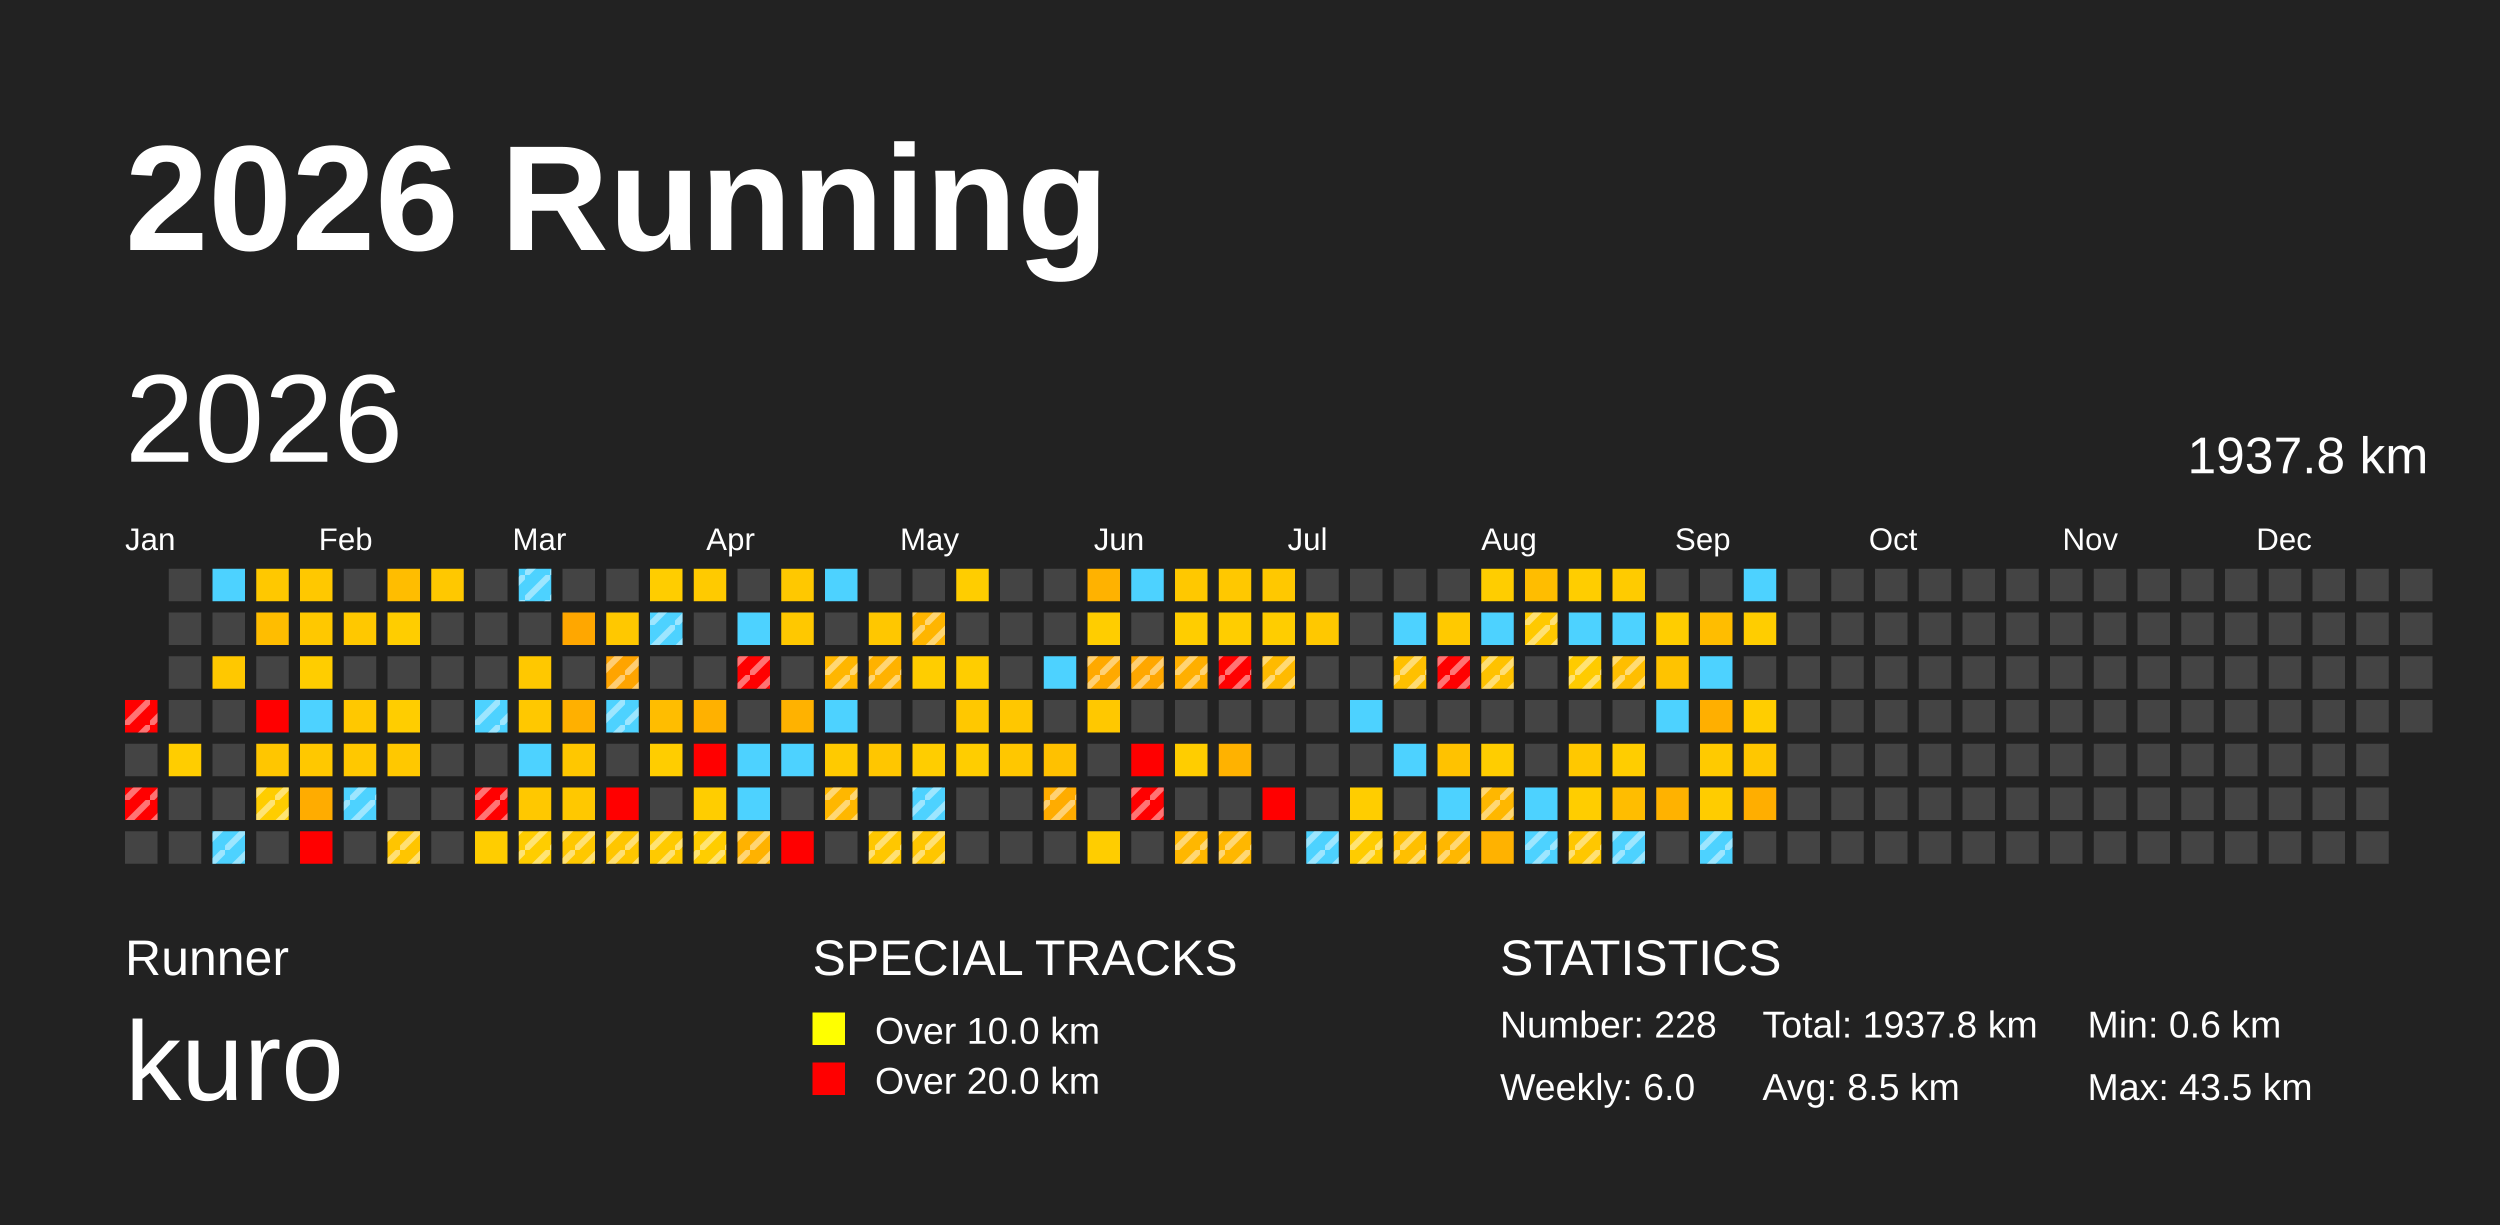
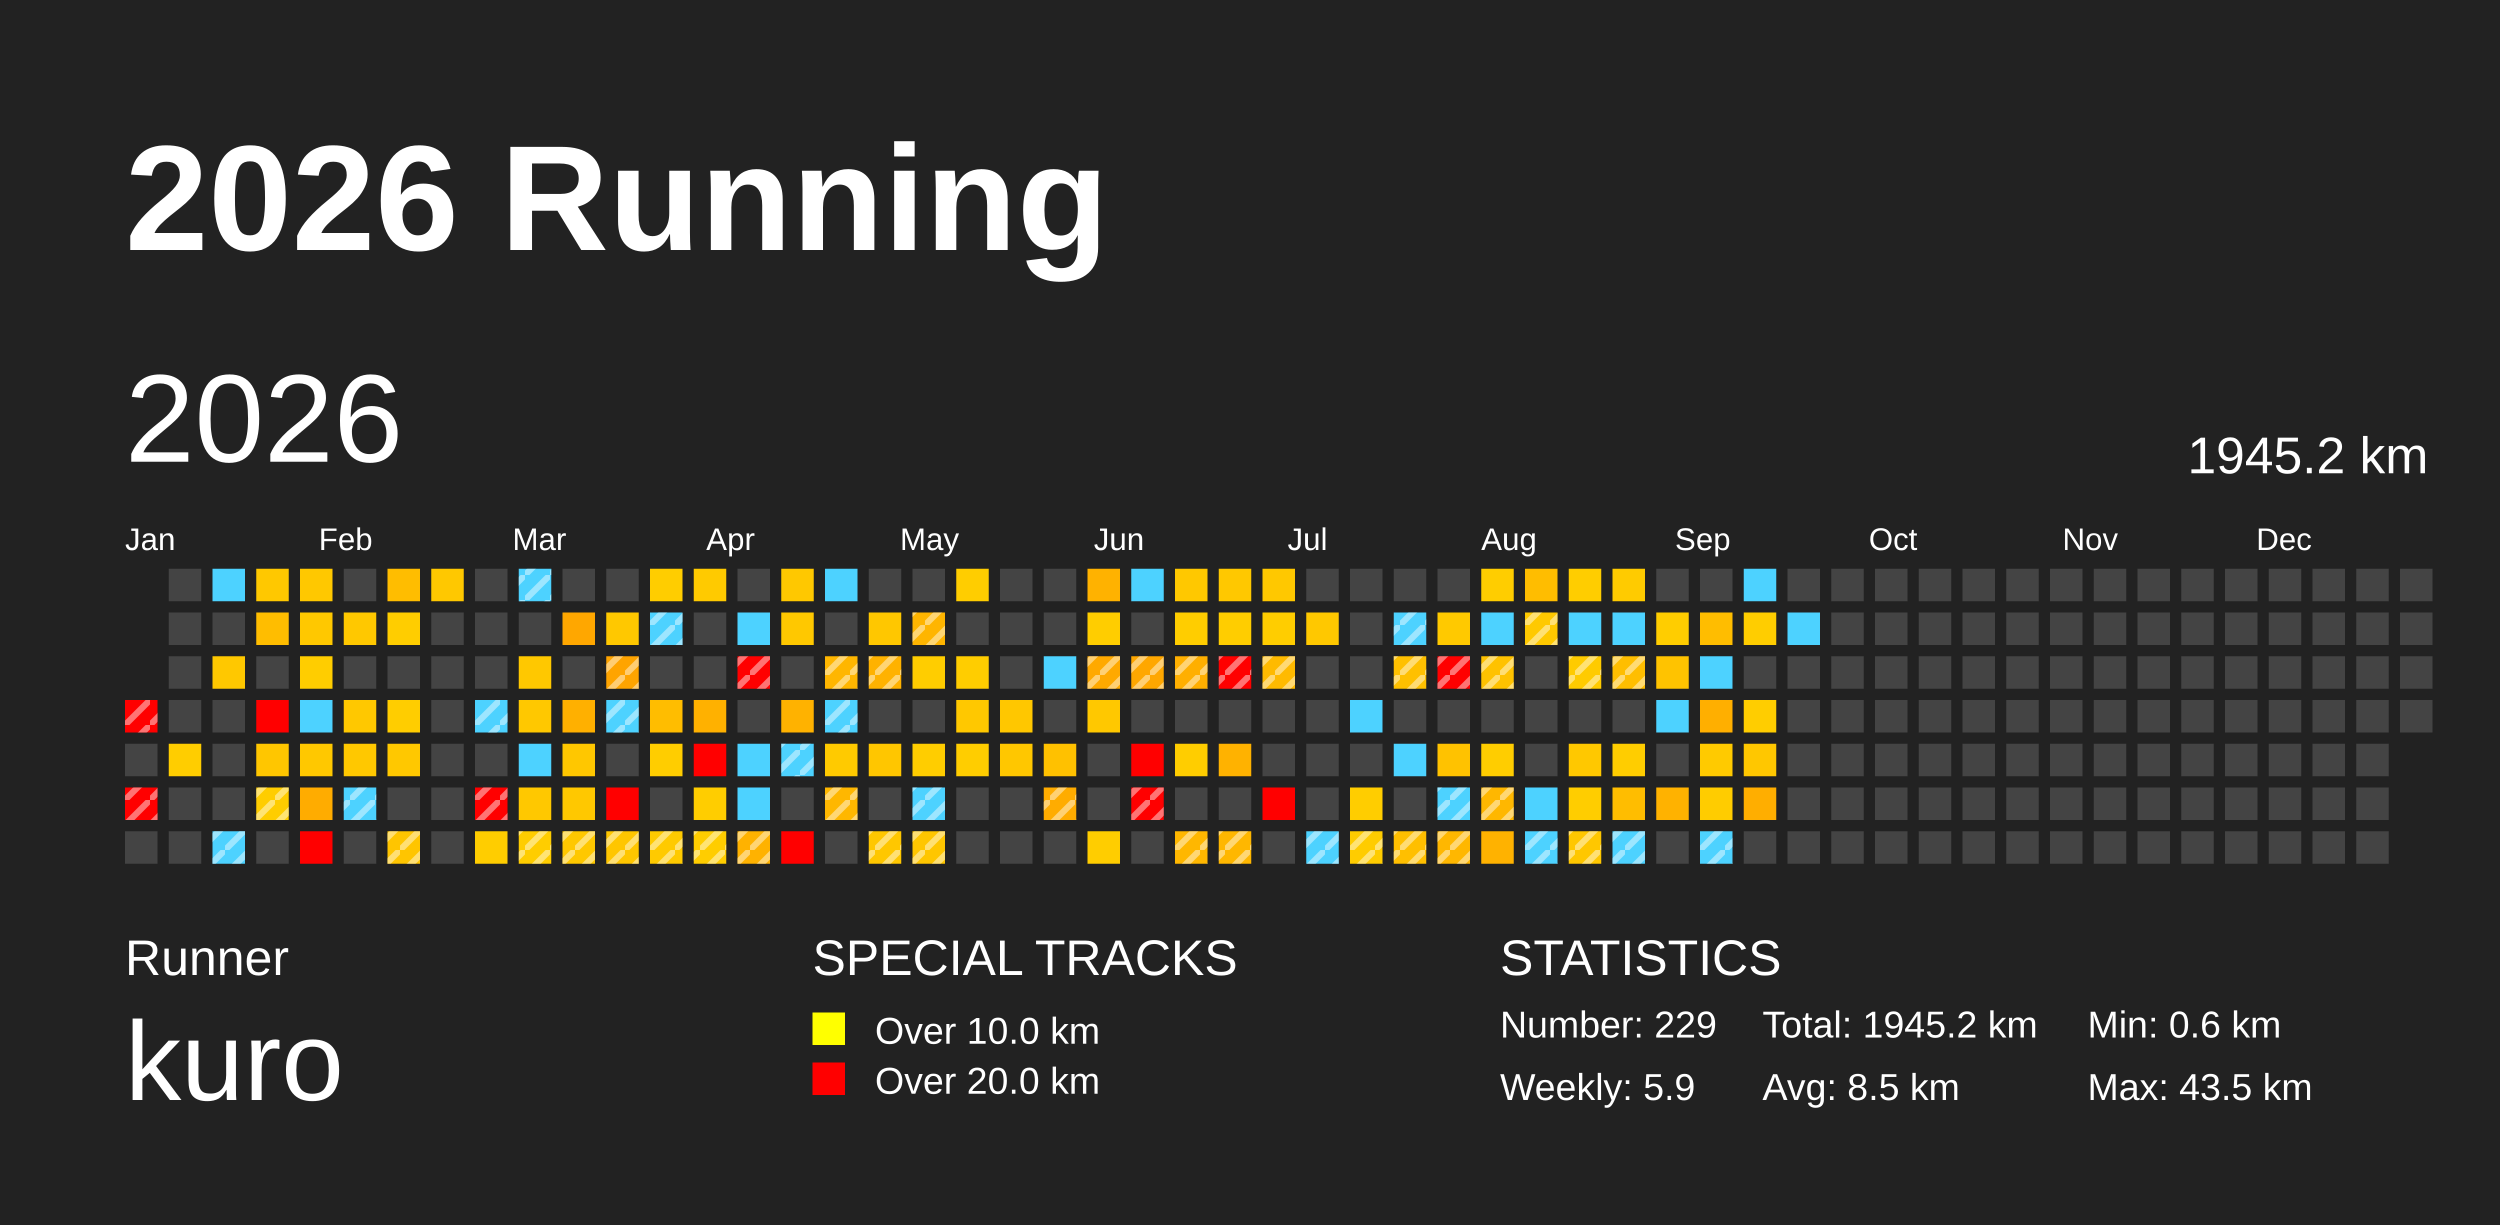
<svg xmlns="http://www.w3.org/2000/svg" baseProfile="full" height="98mm" version="1.1" viewBox="0,0,200,98" width="200mm">
  <defs>
    <pattern height="2" id="indoor-stripe" patternUnits="userSpaceOnUse" width="2">
      <line stroke="white" stroke-opacity="0.45" stroke-width="0.5" x1="0" x2="2" y1="2" y2="0" />
    </pattern>
  </defs>
  <rect fill="#222222" height="98" width="200" x="0" y="0" />
  <text fill="#FFFFFF" style="font-size:12px; font-family:Arial; font-weight:bold;" x="10" y="20">2026 Running</text>
  <text fill="#FFFFFF" style="font-size:4px; font-family:Arial" x="10" y="78">Runner</text>
  <text fill="#FFFFFF" style="font-size:9px; font-family:Arial" x="10" y="88">kuro</text>
  <text fill="#FFFFFF" style="font-size:4px; font-family:Arial" x="65" y="78">SPECIAL TRACKS</text>
  <rect fill="yellow" height="2.6" width="2.6" x="65" y="81" />
  <text fill="#FFFFFF" style="font-size:3px; font-family:Arial" x="70" y="83.5">Over 10.0 km</text>
  <rect fill="red" height="2.6" width="2.6" x="65" y="85" />
  <text fill="#FFFFFF" style="font-size:3px; font-family:Arial" x="70" y="87.5">Over 20.0 km</text>
  <text fill="#FFFFFF" style="font-size:4px; font-family:Arial" x="120" y="78">STATISTICS</text>
-   <text fill="#FFFFFF" style="font-size:3px; font-family:Arial" x="120" y="83">Number: 228</text>
-   <text fill="#FFFFFF" style="font-size:3px; font-family:Arial" x="120" y="88">Weekly: 6.0</text>
-   <text fill="#FFFFFF" style="font-size:3px; font-family:Arial" x="141" y="83">Total: 1937.8 km</text>
+   <text fill="#FFFFFF" style="font-size:3px; font-family:Arial" x="120" y="83">Number: 229</text>
+   <text fill="#FFFFFF" style="font-size:3px; font-family:Arial" x="120" y="88">Weekly: 5.9</text>
+   <text fill="#FFFFFF" style="font-size:3px; font-family:Arial" x="141" y="83">Total: 1945.2 km</text>
  <text fill="#FFFFFF" style="font-size:3px; font-family:Arial" x="141" y="88">Avg: 8.5 km</text>
  <text fill="#FFFFFF" style="font-size:3px; font-family:Arial" x="167" y="83">Min: 0.6 km</text>
  <text fill="#FFFFFF" style="font-size:3px; font-family:Arial" x="167" y="88">Max: 43.5 km</text>
  <text dominant-baseline="hanging" fill="#FFFFFF" style="font-size:10.0px; font-family:Arial;" x="10" y="30">2026</text>
-   <text dominant-baseline="hanging" fill="#FFFFFF" style="font-size:4.125px; font-family:Arial;" x="175" y="35">1937.8 km</text>
+   <text dominant-baseline="hanging" fill="#FFFFFF" style="font-size:4.125px; font-family:Arial;" x="175" y="35">1945.2 km</text>
  <text fill="#FFFFFF" style="font-size:2.5px; font-family:Arial" x="10.0" y="44">Jan</text>
  <text fill="#FFFFFF" style="font-size:2.5px; font-family:Arial" x="25.5" y="44">Feb</text>
  <text fill="#FFFFFF" style="font-size:2.5px; font-family:Arial" x="41.0" y="44">Mar</text>
  <text fill="#FFFFFF" style="font-size:2.5px; font-family:Arial" x="56.5" y="44">Apr</text>
  <text fill="#FFFFFF" style="font-size:2.5px; font-family:Arial" x="72.0" y="44">May</text>
  <text fill="#FFFFFF" style="font-size:2.5px; font-family:Arial" x="87.5" y="44">Jun</text>
  <text fill="#FFFFFF" style="font-size:2.5px; font-family:Arial" x="103.0" y="44">Jul</text>
  <text fill="#FFFFFF" style="font-size:2.5px; font-family:Arial" x="118.5" y="44">Aug</text>
  <text fill="#FFFFFF" style="font-size:2.5px; font-family:Arial" x="134.0" y="44">Sep</text>
  <text fill="#FFFFFF" style="font-size:2.5px; font-family:Arial" x="149.5" y="44">Oct</text>
  <text fill="#FFFFFF" style="font-size:2.5px; font-family:Arial" x="165.0" y="44">Nov</text>
  <text fill="#FFFFFF" style="font-size:2.5px; font-family:Arial" x="180.5" y="44">Dec</text>
  <rect fill="red" height="2.6" width="2.6" x="10.0" y="56.0" />
  <rect fill="url(#indoor-stripe)" height="2.6" style="pointer-events: none;" width="2.6" x="10.0" y="56.0" />
  <rect fill="#444444" height="2.6" width="2.6" x="10.0" y="59.5" />
  <rect fill="red" height="2.6" width="2.6" x="10.0" y="63.0" />
  <rect fill="url(#indoor-stripe)" height="2.6" style="pointer-events: none;" width="2.6" x="10.0" y="63.0" />
  <rect fill="#444444" height="2.6" width="2.6" x="10.0" y="66.5" />
  <rect fill="#444444" height="2.6" width="2.6" x="13.5" y="45.5" />
  <rect fill="#444444" height="2.6" width="2.6" x="13.5" y="49.0" />
  <rect fill="#444444" height="2.6" width="2.6" x="13.5" y="52.5" />
  <rect fill="#444444" height="2.6" width="2.6" x="13.5" y="56.0" />
  <rect fill="#ffcd00" height="2.6" width="2.6" x="13.5" y="59.5" />
  <rect fill="#444444" height="2.6" width="2.6" x="13.5" y="63.0" />
  <rect fill="#444444" height="2.6" width="2.6" x="13.5" y="66.5" />
  <rect fill="#4dd2ff" height="2.6" width="2.6" x="17.0" y="45.5" />
  <rect fill="#444444" height="2.6" width="2.6" x="17.0" y="49.0" />
  <rect fill="#ffc800" height="2.6" width="2.6" x="17.0" y="52.5" />
  <rect fill="#444444" height="2.6" width="2.6" x="17.0" y="56.0" />
  <rect fill="#444444" height="2.6" width="2.6" x="17.0" y="59.5" />
  <rect fill="#444444" height="2.6" width="2.6" x="17.0" y="63.0" />
  <rect fill="#4dd2ff" height="2.6" width="2.6" x="17.0" y="66.5" />
  <rect fill="url(#indoor-stripe)" height="2.6" style="pointer-events: none;" width="2.6" x="17.0" y="66.5" />
  <rect fill="#ffc800" height="2.6" width="2.6" x="20.5" y="45.5" />
  <rect fill="#ffbd00" height="2.6" width="2.6" x="20.5" y="49.0" />
  <rect fill="#444444" height="2.6" width="2.6" x="20.5" y="52.5" />
  <rect fill="red" height="2.6" width="2.6" x="20.5" y="56.0" />
  <rect fill="#ffc600" height="2.6" width="2.6" x="20.5" y="59.5" />
  <rect fill="#ffcd00" height="2.6" width="2.6" x="20.5" y="63.0" />
  <rect fill="url(#indoor-stripe)" height="2.6" style="pointer-events: none;" width="2.6" x="20.5" y="63.0" />
  <rect fill="#444444" height="2.6" width="2.6" x="20.5" y="66.5" />
  <rect fill="#ffc800" height="2.6" width="2.6" x="24.0" y="45.5" />
  <rect fill="#ffc800" height="2.6" width="2.6" x="24.0" y="49.0" />
  <rect fill="#ffcd00" height="2.6" width="2.6" x="24.0" y="52.5" />
  <rect fill="#4dd2ff" height="2.6" width="2.6" x="24.0" y="56.0" />
  <rect fill="#ffc800" height="2.6" width="2.6" x="24.0" y="59.5" />
  <rect fill="#ffac00" height="2.6" width="2.6" x="24.0" y="63.0" />
  <rect fill="red" height="2.6" width="2.6" x="24.0" y="66.5" />
  <rect fill="#444444" height="2.6" width="2.6" x="27.5" y="45.5" />
  <rect fill="#ffc800" height="2.6" width="2.6" x="27.5" y="49.0" />
  <rect fill="#444444" height="2.6" width="2.6" x="27.5" y="52.5" />
  <rect fill="#ffc800" height="2.6" width="2.6" x="27.5" y="56.0" />
  <rect fill="#ffc800" height="2.6" width="2.6" x="27.5" y="59.5" />
  <rect fill="#4dd2ff" height="2.6" width="2.6" x="27.5" y="63.0" />
  <rect fill="url(#indoor-stripe)" height="2.6" style="pointer-events: none;" width="2.6" x="27.5" y="63.0" />
  <rect fill="#444444" height="2.6" width="2.6" x="27.5" y="66.5" />
  <rect fill="#ffbd00" height="2.6" width="2.6" x="31.0" y="45.5" />
  <rect fill="#ffcd00" height="2.6" width="2.6" x="31.0" y="49.0" />
  <rect fill="#444444" height="2.6" width="2.6" x="31.0" y="52.5" />
  <rect fill="#ffcd00" height="2.6" width="2.6" x="31.0" y="56.0" />
  <rect fill="#ffc800" height="2.6" width="2.6" x="31.0" y="59.5" />
  <rect fill="#444444" height="2.6" width="2.6" x="31.0" y="63.0" />
  <rect fill="#ffc500" height="2.6" width="2.6" x="31.0" y="66.5" />
  <rect fill="url(#indoor-stripe)" height="2.6" style="pointer-events: none;" width="2.6" x="31.0" y="66.5" />
  <rect fill="#ffc800" height="2.6" width="2.6" x="34.5" y="45.5" />
  <rect fill="#444444" height="2.6" width="2.6" x="34.5" y="49.0" />
  <rect fill="#444444" height="2.6" width="2.6" x="34.5" y="52.5" />
  <rect fill="#444444" height="2.6" width="2.6" x="34.5" y="56.0" />
  <rect fill="#444444" height="2.6" width="2.6" x="34.5" y="59.5" />
  <rect fill="#444444" height="2.6" width="2.6" x="34.5" y="63.0" />
  <rect fill="#444444" height="2.6" width="2.6" x="34.5" y="66.5" />
  <rect fill="#444444" height="2.6" width="2.6" x="38.0" y="45.5" />
  <rect fill="#444444" height="2.6" width="2.6" x="38.0" y="49.0" />
  <rect fill="#444444" height="2.6" width="2.6" x="38.0" y="52.5" />
  <rect fill="#4dd2ff" height="2.6" width="2.6" x="38.0" y="56.0" />
  <rect fill="url(#indoor-stripe)" height="2.6" style="pointer-events: none;" width="2.6" x="38.0" y="56.0" />
  <rect fill="#444444" height="2.6" width="2.6" x="38.0" y="59.5" />
  <rect fill="red" height="2.6" width="2.6" x="38.0" y="63.0" />
  <rect fill="url(#indoor-stripe)" height="2.6" style="pointer-events: none;" width="2.6" x="38.0" y="63.0" />
  <rect fill="#ffcd00" height="2.6" width="2.6" x="38.0" y="66.5" />
  <rect fill="#4dd2ff" height="2.6" width="2.6" x="41.5" y="45.5" />
  <rect fill="url(#indoor-stripe)" height="2.6" style="pointer-events: none;" width="2.6" x="41.5" y="45.5" />
  <rect fill="#444444" height="2.6" width="2.6" x="41.5" y="49.0" />
  <rect fill="#ffc800" height="2.6" width="2.6" x="41.5" y="52.5" />
  <rect fill="#ffc800" height="2.6" width="2.6" x="41.5" y="56.0" />
  <rect fill="#4dd2ff" height="2.6" width="2.6" x="41.5" y="59.5" />
  <rect fill="#ffc800" height="2.6" width="2.6" x="41.5" y="63.0" />
  <rect fill="#ffcd00" height="2.6" width="2.6" x="41.5" y="66.5" />
  <rect fill="url(#indoor-stripe)" height="2.6" style="pointer-events: none;" width="2.6" x="41.5" y="66.5" />
  <rect fill="#444444" height="2.6" width="2.6" x="45.0" y="45.5" />
  <rect fill="#ffa700" height="2.6" width="2.6" x="45.0" y="49.0" />
  <rect fill="#444444" height="2.6" width="2.6" x="45.0" y="52.5" />
  <rect fill="#ffb000" height="2.6" width="2.6" x="45.0" y="56.0" />
  <rect fill="#ffc700" height="2.6" width="2.6" x="45.0" y="59.5" />
  <rect fill="#ffc800" height="2.6" width="2.6" x="45.0" y="63.0" />
  <rect fill="#ffc800" height="2.6" width="2.6" x="45.0" y="66.5" />
  <rect fill="url(#indoor-stripe)" height="2.6" style="pointer-events: none;" width="2.6" x="45.0" y="66.5" />
  <rect fill="#444444" height="2.6" width="2.6" x="48.5" y="45.5" />
  <rect fill="#ffc800" height="2.6" width="2.6" x="48.5" y="49.0" />
  <rect fill="#ffa400" height="2.6" width="2.6" x="48.5" y="52.5" />
  <rect fill="url(#indoor-stripe)" height="2.6" style="pointer-events: none;" width="2.6" x="48.5" y="52.5" />
  <rect fill="#4dd2ff" height="2.6" width="2.6" x="48.5" y="56.0" />
  <rect fill="url(#indoor-stripe)" height="2.6" style="pointer-events: none;" width="2.6" x="48.5" y="56.0" />
  <rect fill="#444444" height="2.6" width="2.6" x="48.5" y="59.5" />
  <rect fill="red" height="2.6" width="2.6" x="48.5" y="63.0" />
  <rect fill="#ffc600" height="2.6" width="2.6" x="48.5" y="66.5" />
  <rect fill="url(#indoor-stripe)" height="2.6" style="pointer-events: none;" width="2.6" x="48.5" y="66.5" />
  <rect fill="#ffcd00" height="2.6" width="2.6" x="52.0" y="45.5" />
  <rect fill="#4dd2ff" height="2.6" width="2.6" x="52.0" y="49.0" />
  <rect fill="url(#indoor-stripe)" height="2.6" style="pointer-events: none;" width="2.6" x="52.0" y="49.0" />
  <rect fill="#444444" height="2.6" width="2.6" x="52.0" y="52.5" />
  <rect fill="#ffbd00" height="2.6" width="2.6" x="52.0" y="56.0" />
  <rect fill="#ffcd00" height="2.6" width="2.6" x="52.0" y="59.5" />
  <rect fill="#444444" height="2.6" width="2.6" x="52.0" y="63.0" />
  <rect fill="#ffca00" height="2.6" width="2.6" x="52.0" y="66.5" />
  <rect fill="url(#indoor-stripe)" height="2.6" style="pointer-events: none;" width="2.6" x="52.0" y="66.5" />
  <rect fill="#ffca00" height="2.6" width="2.6" x="55.5" y="45.5" />
  <rect fill="#444444" height="2.6" width="2.6" x="55.5" y="49.0" />
  <rect fill="#444444" height="2.6" width="2.6" x="55.5" y="52.5" />
  <rect fill="#ffb100" height="2.6" width="2.6" x="55.5" y="56.0" />
  <rect fill="red" height="2.6" width="2.6" x="55.5" y="59.5" />
  <rect fill="#ffcd00" height="2.6" width="2.6" x="55.5" y="63.0" />
  <rect fill="#ffcd00" height="2.6" width="2.6" x="55.5" y="66.5" />
  <rect fill="url(#indoor-stripe)" height="2.6" style="pointer-events: none;" width="2.6" x="55.5" y="66.5" />
  <rect fill="#444444" height="2.6" width="2.6" x="59.0" y="45.5" />
  <rect fill="#4dd2ff" height="2.6" width="2.6" x="59.0" y="49.0" />
  <rect fill="red" height="2.6" width="2.6" x="59.0" y="52.5" />
  <rect fill="url(#indoor-stripe)" height="2.6" style="pointer-events: none;" width="2.6" x="59.0" y="52.5" />
  <rect fill="#444444" height="2.6" width="2.6" x="59.0" y="56.0" />
  <rect fill="#4dd2ff" height="2.6" width="2.6" x="59.0" y="59.5" />
  <rect fill="#4dd2ff" height="2.6" width="2.6" x="59.0" y="63.0" />
  <rect fill="#ffb200" height="2.6" width="2.6" x="59.0" y="66.5" />
  <rect fill="url(#indoor-stripe)" height="2.6" style="pointer-events: none;" width="2.6" x="59.0" y="66.5" />
  <rect fill="#ffc800" height="2.6" width="2.6" x="62.5" y="45.5" />
  <rect fill="#ffc800" height="2.6" width="2.6" x="62.5" y="49.0" />
  <rect fill="#444444" height="2.6" width="2.6" x="62.5" y="52.5" />
  <rect fill="#ffb200" height="2.6" width="2.6" x="62.5" y="56.0" />
  <rect fill="#4dd2ff" height="2.6" width="2.6" x="62.5" y="59.5" />
+   <rect fill="url(#indoor-stripe)" height="2.6" style="pointer-events: none;" width="2.6" x="62.5" y="59.5" />
  <rect fill="#444444" height="2.6" width="2.6" x="62.5" y="63.0" />
  <rect fill="red" height="2.6" width="2.6" x="62.5" y="66.5" />
  <rect fill="#4dd2ff" height="2.6" width="2.6" x="66.0" y="45.5" />
  <rect fill="#444444" height="2.6" width="2.6" x="66.0" y="49.0" />
  <rect fill="#ffb600" height="2.6" width="2.6" x="66.0" y="52.5" />
  <rect fill="url(#indoor-stripe)" height="2.6" style="pointer-events: none;" width="2.6" x="66.0" y="52.5" />
  <rect fill="#4dd2ff" height="2.6" width="2.6" x="66.0" y="56.0" />
+   <rect fill="url(#indoor-stripe)" height="2.6" style="pointer-events: none;" width="2.6" x="66.0" y="56.0" />
  <rect fill="#ffca00" height="2.6" width="2.6" x="66.0" y="59.5" />
  <rect fill="#ffb700" height="2.6" width="2.6" x="66.0" y="63.0" />
  <rect fill="url(#indoor-stripe)" height="2.6" style="pointer-events: none;" width="2.6" x="66.0" y="63.0" />
  <rect fill="#444444" height="2.6" width="2.6" x="66.0" y="66.5" />
  <rect fill="#444444" height="2.6" width="2.6" x="69.5" y="45.5" />
  <rect fill="#ffc700" height="2.6" width="2.6" x="69.5" y="49.0" />
  <rect fill="#ffb200" height="2.6" width="2.6" x="69.5" y="52.5" />
  <rect fill="url(#indoor-stripe)" height="2.6" style="pointer-events: none;" width="2.6" x="69.5" y="52.5" />
  <rect fill="#444444" height="2.6" width="2.6" x="69.5" y="56.0" />
  <rect fill="#ffc600" height="2.6" width="2.6" x="69.5" y="59.5" />
  <rect fill="#444444" height="2.6" width="2.6" x="69.5" y="63.0" />
  <rect fill="#ffc700" height="2.6" width="2.6" x="69.5" y="66.5" />
  <rect fill="url(#indoor-stripe)" height="2.6" style="pointer-events: none;" width="2.6" x="69.5" y="66.5" />
  <rect fill="#444444" height="2.6" width="2.6" x="73.0" y="45.5" />
  <rect fill="#ffb500" height="2.6" width="2.6" x="73.0" y="49.0" />
  <rect fill="url(#indoor-stripe)" height="2.6" style="pointer-events: none;" width="2.6" x="73.0" y="49.0" />
  <rect fill="#ffcd00" height="2.6" width="2.6" x="73.0" y="52.5" />
  <rect fill="#444444" height="2.6" width="2.6" x="73.0" y="56.0" />
  <rect fill="#ffcd00" height="2.6" width="2.6" x="73.0" y="59.5" />
  <rect fill="#4dd2ff" height="2.6" width="2.6" x="73.0" y="63.0" />
  <rect fill="url(#indoor-stripe)" height="2.6" style="pointer-events: none;" width="2.6" x="73.0" y="63.0" />
  <rect fill="#ffc600" height="2.6" width="2.6" x="73.0" y="66.5" />
  <rect fill="url(#indoor-stripe)" height="2.6" style="pointer-events: none;" width="2.6" x="73.0" y="66.5" />
  <rect fill="#ffcd00" height="2.6" width="2.6" x="76.5" y="45.5" />
  <rect fill="#444444" height="2.6" width="2.6" x="76.5" y="49.0" />
  <rect fill="#ffcd00" height="2.6" width="2.6" x="76.5" y="52.5" />
  <rect fill="#ffc800" height="2.6" width="2.6" x="76.5" y="56.0" />
  <rect fill="#ffcd00" height="2.6" width="2.6" x="76.5" y="59.5" />
  <rect fill="#444444" height="2.6" width="2.6" x="76.5" y="63.0" />
  <rect fill="#444444" height="2.6" width="2.6" x="76.5" y="66.5" />
  <rect fill="#444444" height="2.6" width="2.6" x="80.0" y="45.5" />
  <rect fill="#444444" height="2.6" width="2.6" x="80.0" y="49.0" />
  <rect fill="#444444" height="2.6" width="2.6" x="80.0" y="52.5" />
  <rect fill="#ffc700" height="2.6" width="2.6" x="80.0" y="56.0" />
  <rect fill="#ffc700" height="2.6" width="2.6" x="80.0" y="59.5" />
  <rect fill="#444444" height="2.6" width="2.6" x="80.0" y="63.0" />
  <rect fill="#444444" height="2.6" width="2.6" x="80.0" y="66.5" />
  <rect fill="#444444" height="2.6" width="2.6" x="83.5" y="45.5" />
  <rect fill="#444444" height="2.6" width="2.6" x="83.5" y="49.0" />
  <rect fill="#4dd2ff" height="2.6" width="2.6" x="83.5" y="52.5" />
  <rect fill="#444444" height="2.6" width="2.6" x="83.5" y="56.0" />
  <rect fill="#ffc100" height="2.6" width="2.6" x="83.5" y="59.5" />
  <rect fill="#ffac00" height="2.6" width="2.6" x="83.5" y="63.0" />
  <rect fill="url(#indoor-stripe)" height="2.6" style="pointer-events: none;" width="2.6" x="83.5" y="63.0" />
  <rect fill="#444444" height="2.6" width="2.6" x="83.5" y="66.5" />
  <rect fill="#ffb200" height="2.6" width="2.6" x="87.0" y="45.5" />
  <rect fill="#ffcd00" height="2.6" width="2.6" x="87.0" y="49.0" />
  <rect fill="#ffa900" height="2.6" width="2.6" x="87.0" y="52.5" />
  <rect fill="url(#indoor-stripe)" height="2.6" style="pointer-events: none;" width="2.6" x="87.0" y="52.5" />
  <rect fill="#ffc800" height="2.6" width="2.6" x="87.0" y="56.0" />
  <rect fill="#444444" height="2.6" width="2.6" x="87.0" y="59.5" />
  <rect fill="#444444" height="2.6" width="2.6" x="87.0" y="63.0" />
  <rect fill="#ffcd00" height="2.6" width="2.6" x="87.0" y="66.5" />
  <rect fill="#4dd2ff" height="2.6" width="2.6" x="90.5" y="45.5" />
  <rect fill="#444444" height="2.6" width="2.6" x="90.5" y="49.0" />
  <rect fill="#ffa700" height="2.6" width="2.6" x="90.5" y="52.5" />
  <rect fill="url(#indoor-stripe)" height="2.6" style="pointer-events: none;" width="2.6" x="90.5" y="52.5" />
  <rect fill="#444444" height="2.6" width="2.6" x="90.5" y="56.0" />
  <rect fill="red" height="2.6" width="2.6" x="90.5" y="59.5" />
  <rect fill="red" height="2.6" width="2.6" x="90.5" y="63.0" />
  <rect fill="url(#indoor-stripe)" height="2.6" style="pointer-events: none;" width="2.6" x="90.5" y="63.0" />
  <rect fill="#444444" height="2.6" width="2.6" x="90.5" y="66.5" />
  <rect fill="#ffc800" height="2.6" width="2.6" x="94.0" y="45.5" />
  <rect fill="#ffcd00" height="2.6" width="2.6" x="94.0" y="49.0" />
  <rect fill="#ffaf00" height="2.6" width="2.6" x="94.0" y="52.5" />
  <rect fill="url(#indoor-stripe)" height="2.6" style="pointer-events: none;" width="2.6" x="94.0" y="52.5" />
  <rect fill="#444444" height="2.6" width="2.6" x="94.0" y="56.0" />
  <rect fill="#ffcd00" height="2.6" width="2.6" x="94.0" y="59.5" />
  <rect fill="#444444" height="2.6" width="2.6" x="94.0" y="63.0" />
  <rect fill="#ffb700" height="2.6" width="2.6" x="94.0" y="66.5" />
  <rect fill="url(#indoor-stripe)" height="2.6" style="pointer-events: none;" width="2.6" x="94.0" y="66.5" />
  <rect fill="#ffc800" height="2.6" width="2.6" x="97.5" y="45.5" />
  <rect fill="#ffcd00" height="2.6" width="2.6" x="97.5" y="49.0" />
  <rect fill="red" height="2.6" width="2.6" x="97.5" y="52.5" />
  <rect fill="url(#indoor-stripe)" height="2.6" style="pointer-events: none;" width="2.6" x="97.5" y="52.5" />
  <rect fill="#444444" height="2.6" width="2.6" x="97.5" y="56.0" />
  <rect fill="#ffb200" height="2.6" width="2.6" x="97.5" y="59.5" />
  <rect fill="#444444" height="2.6" width="2.6" x="97.5" y="63.0" />
  <rect fill="#ffb700" height="2.6" width="2.6" x="97.5" y="66.5" />
  <rect fill="url(#indoor-stripe)" height="2.6" style="pointer-events: none;" width="2.6" x="97.5" y="66.5" />
  <rect fill="#ffc800" height="2.6" width="2.6" x="101.0" y="45.5" />
  <rect fill="#ffcd00" height="2.6" width="2.6" x="101.0" y="49.0" />
  <rect fill="#ffba00" height="2.6" width="2.6" x="101.0" y="52.5" />
  <rect fill="url(#indoor-stripe)" height="2.6" style="pointer-events: none;" width="2.6" x="101.0" y="52.5" />
  <rect fill="#444444" height="2.6" width="2.6" x="101.0" y="56.0" />
  <rect fill="#444444" height="2.6" width="2.6" x="101.0" y="59.5" />
  <rect fill="red" height="2.6" width="2.6" x="101.0" y="63.0" />
  <rect fill="#444444" height="2.6" width="2.6" x="101.0" y="66.5" />
  <rect fill="#444444" height="2.6" width="2.6" x="104.5" y="45.5" />
  <rect fill="#ffc800" height="2.6" width="2.6" x="104.5" y="49.0" />
  <rect fill="#444444" height="2.6" width="2.6" x="104.5" y="52.5" />
  <rect fill="#444444" height="2.6" width="2.6" x="104.5" y="56.0" />
  <rect fill="#444444" height="2.6" width="2.6" x="104.5" y="59.5" />
  <rect fill="#444444" height="2.6" width="2.6" x="104.5" y="63.0" />
  <rect fill="#4dd2ff" height="2.6" width="2.6" x="104.5" y="66.5" />
  <rect fill="url(#indoor-stripe)" height="2.6" style="pointer-events: none;" width="2.6" x="104.5" y="66.5" />
  <rect fill="#444444" height="2.6" width="2.6" x="108.0" y="45.5" />
  <rect fill="#444444" height="2.6" width="2.6" x="108.0" y="49.0" />
  <rect fill="#444444" height="2.6" width="2.6" x="108.0" y="52.5" />
  <rect fill="#4dd2ff" height="2.6" width="2.6" x="108.0" y="56.0" />
  <rect fill="#444444" height="2.6" width="2.6" x="108.0" y="59.5" />
  <rect fill="#ffcd00" height="2.6" width="2.6" x="108.0" y="63.0" />
  <rect fill="#ffcc00" height="2.6" width="2.6" x="108.0" y="66.5" />
  <rect fill="url(#indoor-stripe)" height="2.6" style="pointer-events: none;" width="2.6" x="108.0" y="66.5" />
  <rect fill="#444444" height="2.6" width="2.6" x="111.5" y="45.5" />
  <rect fill="#4dd2ff" height="2.6" width="2.6" x="111.5" y="49.0" />
+   <rect fill="url(#indoor-stripe)" height="2.6" style="pointer-events: none;" width="2.6" x="111.5" y="49.0" />
  <rect fill="#ffc000" height="2.6" width="2.6" x="111.5" y="52.5" />
  <rect fill="url(#indoor-stripe)" height="2.6" style="pointer-events: none;" width="2.6" x="111.5" y="52.5" />
  <rect fill="#444444" height="2.6" width="2.6" x="111.5" y="56.0" />
  <rect fill="#4dd2ff" height="2.6" width="2.6" x="111.5" y="59.5" />
  <rect fill="#444444" height="2.6" width="2.6" x="111.5" y="63.0" />
  <rect fill="#ffbf00" height="2.6" width="2.6" x="111.5" y="66.5" />
  <rect fill="url(#indoor-stripe)" height="2.6" style="pointer-events: none;" width="2.6" x="111.5" y="66.5" />
  <rect fill="#444444" height="2.6" width="2.6" x="115.0" y="45.5" />
  <rect fill="#ffc900" height="2.6" width="2.6" x="115.0" y="49.0" />
  <rect fill="red" height="2.6" width="2.6" x="115.0" y="52.5" />
  <rect fill="url(#indoor-stripe)" height="2.6" style="pointer-events: none;" width="2.6" x="115.0" y="52.5" />
  <rect fill="#444444" height="2.6" width="2.6" x="115.0" y="56.0" />
  <rect fill="#ffc200" height="2.6" width="2.6" x="115.0" y="59.5" />
  <rect fill="#4dd2ff" height="2.6" width="2.6" x="115.0" y="63.0" />
+   <rect fill="url(#indoor-stripe)" height="2.6" style="pointer-events: none;" width="2.6" x="115.0" y="63.0" />
  <rect fill="#ffb700" height="2.6" width="2.6" x="115.0" y="66.5" />
  <rect fill="url(#indoor-stripe)" height="2.6" style="pointer-events: none;" width="2.6" x="115.0" y="66.5" />
  <rect fill="#ffcd00" height="2.6" width="2.6" x="118.5" y="45.5" />
  <rect fill="#4dd2ff" height="2.6" width="2.6" x="118.5" y="49.0" />
  <rect fill="#ffc200" height="2.6" width="2.6" x="118.5" y="52.5" />
  <rect fill="url(#indoor-stripe)" height="2.6" style="pointer-events: none;" width="2.6" x="118.5" y="52.5" />
  <rect fill="#444444" height="2.6" width="2.6" x="118.5" y="56.0" />
  <rect fill="#ffcd00" height="2.6" width="2.6" x="118.5" y="59.5" />
  <rect fill="#ffb700" height="2.6" width="2.6" x="118.5" y="63.0" />
  <rect fill="url(#indoor-stripe)" height="2.6" style="pointer-events: none;" width="2.6" x="118.5" y="63.0" />
  <rect fill="#ffb200" height="2.6" width="2.6" x="118.5" y="66.5" />
  <rect fill="#ffbd00" height="2.6" width="2.6" x="122.0" y="45.5" />
  <rect fill="#ffc900" height="2.6" width="2.6" x="122.0" y="49.0" />
  <rect fill="url(#indoor-stripe)" height="2.6" style="pointer-events: none;" width="2.6" x="122.0" y="49.0" />
  <rect fill="#444444" height="2.6" width="2.6" x="122.0" y="52.5" />
  <rect fill="#444444" height="2.6" width="2.6" x="122.0" y="56.0" />
  <rect fill="#444444" height="2.6" width="2.6" x="122.0" y="59.5" />
  <rect fill="#4dd2ff" height="2.6" width="2.6" x="122.0" y="63.0" />
  <rect fill="#4dd2ff" height="2.6" width="2.6" x="122.0" y="66.5" />
  <rect fill="url(#indoor-stripe)" height="2.6" style="pointer-events: none;" width="2.6" x="122.0" y="66.5" />
  <rect fill="#ffcd00" height="2.6" width="2.6" x="125.5" y="45.5" />
  <rect fill="#4dd2ff" height="2.6" width="2.6" x="125.5" y="49.0" />
  <rect fill="#ffcb00" height="2.6" width="2.6" x="125.5" y="52.5" />
  <rect fill="url(#indoor-stripe)" height="2.6" style="pointer-events: none;" width="2.6" x="125.5" y="52.5" />
  <rect fill="#444444" height="2.6" width="2.6" x="125.5" y="56.0" />
  <rect fill="#ffc800" height="2.6" width="2.6" x="125.5" y="59.5" />
  <rect fill="#ffcd00" height="2.6" width="2.6" x="125.5" y="63.0" />
  <rect fill="#ffc700" height="2.6" width="2.6" x="125.5" y="66.5" />
  <rect fill="url(#indoor-stripe)" height="2.6" style="pointer-events: none;" width="2.6" x="125.5" y="66.5" />
  <rect fill="#ffcb00" height="2.6" width="2.6" x="129.0" y="45.5" />
  <rect fill="#4dd2ff" height="2.6" width="2.6" x="129.0" y="49.0" />
  <rect fill="#ffbe00" height="2.6" width="2.6" x="129.0" y="52.5" />
  <rect fill="url(#indoor-stripe)" height="2.6" style="pointer-events: none;" width="2.6" x="129.0" y="52.5" />
  <rect fill="#444444" height="2.6" width="2.6" x="129.0" y="56.0" />
  <rect fill="#ffcd00" height="2.6" width="2.6" x="129.0" y="59.5" />
  <rect fill="#ffbd00" height="2.6" width="2.6" x="129.0" y="63.0" />
  <rect fill="#4dd2ff" height="2.6" width="2.6" x="129.0" y="66.5" />
  <rect fill="url(#indoor-stripe)" height="2.6" style="pointer-events: none;" width="2.6" x="129.0" y="66.5" />
  <rect fill="#444444" height="2.6" width="2.6" x="132.5" y="45.5" />
  <rect fill="#ffcd00" height="2.6" width="2.6" x="132.5" y="49.0" />
  <rect fill="#ffc300" height="2.6" width="2.6" x="132.5" y="52.5" />
  <rect fill="#4dd2ff" height="2.6" width="2.6" x="132.5" y="56.0" />
  <rect fill="#444444" height="2.6" width="2.6" x="132.5" y="59.5" />
  <rect fill="#ffb200" height="2.6" width="2.6" x="132.5" y="63.0" />
  <rect fill="#444444" height="2.6" width="2.6" x="132.5" y="66.5" />
  <rect fill="#444444" height="2.6" width="2.6" x="136.0" y="45.5" />
  <rect fill="#ffbd00" height="2.6" width="2.6" x="136.0" y="49.0" />
  <rect fill="#4dd2ff" height="2.6" width="2.6" x="136.0" y="52.5" />
  <rect fill="#ffaf00" height="2.6" width="2.6" x="136.0" y="56.0" />
  <rect fill="#ffca00" height="2.6" width="2.6" x="136.0" y="59.5" />
  <rect fill="#ffcc00" height="2.6" width="2.6" x="136.0" y="63.0" />
  <rect fill="#4dd2ff" height="2.6" width="2.6" x="136.0" y="66.5" />
  <rect fill="url(#indoor-stripe)" height="2.6" style="pointer-events: none;" width="2.6" x="136.0" y="66.5" />
  <rect fill="#4dd2ff" height="2.6" width="2.6" x="139.5" y="45.5" />
  <rect fill="#ffcd00" height="2.6" width="2.6" x="139.5" y="49.0" />
  <rect fill="#444444" height="2.6" width="2.6" x="139.5" y="52.5" />
  <rect fill="#ffcd00" height="2.6" width="2.6" x="139.5" y="56.0" />
  <rect fill="#ffc700" height="2.6" width="2.6" x="139.5" y="59.5" />
  <rect fill="#ffae00" height="2.6" width="2.6" x="139.5" y="63.0" />
  <rect fill="#444444" height="2.6" width="2.6" x="139.5" y="66.5" />
  <rect fill="#444444" height="2.6" width="2.6" x="143.0" y="45.5" />
-   <rect fill="#444444" height="2.6" width="2.6" x="143.0" y="49.0" />
+   <rect fill="#4dd2ff" height="2.6" width="2.6" x="143.0" y="49.0" />
  <rect fill="#444444" height="2.6" width="2.6" x="143.0" y="52.5" />
  <rect fill="#444444" height="2.6" width="2.6" x="143.0" y="56.0" />
  <rect fill="#444444" height="2.6" width="2.6" x="143.0" y="59.5" />
  <rect fill="#444444" height="2.6" width="2.6" x="143.0" y="63.0" />
  <rect fill="#444444" height="2.6" width="2.6" x="143.0" y="66.5" />
  <rect fill="#444444" height="2.6" width="2.6" x="146.5" y="45.5" />
  <rect fill="#444444" height="2.6" width="2.6" x="146.5" y="49.0" />
  <rect fill="#444444" height="2.6" width="2.6" x="146.5" y="52.5" />
  <rect fill="#444444" height="2.6" width="2.6" x="146.5" y="56.0" />
  <rect fill="#444444" height="2.6" width="2.6" x="146.5" y="59.5" />
  <rect fill="#444444" height="2.6" width="2.6" x="146.5" y="63.0" />
  <rect fill="#444444" height="2.6" width="2.6" x="146.5" y="66.5" />
  <rect fill="#444444" height="2.6" width="2.6" x="150.0" y="45.5" />
  <rect fill="#444444" height="2.6" width="2.6" x="150.0" y="49.0" />
  <rect fill="#444444" height="2.6" width="2.6" x="150.0" y="52.5" />
  <rect fill="#444444" height="2.6" width="2.6" x="150.0" y="56.0" />
  <rect fill="#444444" height="2.6" width="2.6" x="150.0" y="59.5" />
  <rect fill="#444444" height="2.6" width="2.6" x="150.0" y="63.0" />
  <rect fill="#444444" height="2.6" width="2.6" x="150.0" y="66.5" />
  <rect fill="#444444" height="2.6" width="2.6" x="153.5" y="45.5" />
  <rect fill="#444444" height="2.6" width="2.6" x="153.5" y="49.0" />
  <rect fill="#444444" height="2.6" width="2.6" x="153.5" y="52.5" />
  <rect fill="#444444" height="2.6" width="2.6" x="153.5" y="56.0" />
  <rect fill="#444444" height="2.6" width="2.6" x="153.5" y="59.5" />
  <rect fill="#444444" height="2.6" width="2.6" x="153.5" y="63.0" />
  <rect fill="#444444" height="2.6" width="2.6" x="153.5" y="66.5" />
  <rect fill="#444444" height="2.6" width="2.6" x="157.0" y="45.5" />
  <rect fill="#444444" height="2.6" width="2.6" x="157.0" y="49.0" />
  <rect fill="#444444" height="2.6" width="2.6" x="157.0" y="52.5" />
  <rect fill="#444444" height="2.6" width="2.6" x="157.0" y="56.0" />
  <rect fill="#444444" height="2.6" width="2.6" x="157.0" y="59.5" />
  <rect fill="#444444" height="2.6" width="2.6" x="157.0" y="63.0" />
  <rect fill="#444444" height="2.6" width="2.6" x="157.0" y="66.5" />
  <rect fill="#444444" height="2.6" width="2.6" x="160.5" y="45.5" />
  <rect fill="#444444" height="2.6" width="2.6" x="160.5" y="49.0" />
  <rect fill="#444444" height="2.6" width="2.6" x="160.5" y="52.5" />
  <rect fill="#444444" height="2.6" width="2.6" x="160.5" y="56.0" />
  <rect fill="#444444" height="2.6" width="2.6" x="160.5" y="59.5" />
  <rect fill="#444444" height="2.6" width="2.6" x="160.5" y="63.0" />
  <rect fill="#444444" height="2.6" width="2.6" x="160.5" y="66.5" />
  <rect fill="#444444" height="2.6" width="2.6" x="164.0" y="45.5" />
  <rect fill="#444444" height="2.6" width="2.6" x="164.0" y="49.0" />
  <rect fill="#444444" height="2.6" width="2.6" x="164.0" y="52.5" />
  <rect fill="#444444" height="2.6" width="2.6" x="164.0" y="56.0" />
  <rect fill="#444444" height="2.6" width="2.6" x="164.0" y="59.5" />
  <rect fill="#444444" height="2.6" width="2.6" x="164.0" y="63.0" />
  <rect fill="#444444" height="2.6" width="2.6" x="164.0" y="66.5" />
  <rect fill="#444444" height="2.6" width="2.6" x="167.5" y="45.5" />
  <rect fill="#444444" height="2.6" width="2.6" x="167.5" y="49.0" />
  <rect fill="#444444" height="2.6" width="2.6" x="167.5" y="52.5" />
  <rect fill="#444444" height="2.6" width="2.6" x="167.5" y="56.0" />
  <rect fill="#444444" height="2.6" width="2.6" x="167.5" y="59.5" />
  <rect fill="#444444" height="2.6" width="2.6" x="167.5" y="63.0" />
  <rect fill="#444444" height="2.6" width="2.6" x="167.5" y="66.5" />
  <rect fill="#444444" height="2.6" width="2.6" x="171.0" y="45.5" />
  <rect fill="#444444" height="2.6" width="2.6" x="171.0" y="49.0" />
  <rect fill="#444444" height="2.6" width="2.6" x="171.0" y="52.5" />
  <rect fill="#444444" height="2.6" width="2.6" x="171.0" y="56.0" />
  <rect fill="#444444" height="2.6" width="2.6" x="171.0" y="59.5" />
  <rect fill="#444444" height="2.6" width="2.6" x="171.0" y="63.0" />
  <rect fill="#444444" height="2.6" width="2.6" x="171.0" y="66.5" />
  <rect fill="#444444" height="2.6" width="2.6" x="174.5" y="45.5" />
  <rect fill="#444444" height="2.6" width="2.6" x="174.5" y="49.0" />
  <rect fill="#444444" height="2.6" width="2.6" x="174.5" y="52.5" />
  <rect fill="#444444" height="2.6" width="2.6" x="174.5" y="56.0" />
  <rect fill="#444444" height="2.6" width="2.6" x="174.5" y="59.5" />
  <rect fill="#444444" height="2.6" width="2.6" x="174.5" y="63.0" />
  <rect fill="#444444" height="2.6" width="2.6" x="174.5" y="66.5" />
  <rect fill="#444444" height="2.6" width="2.6" x="178.0" y="45.5" />
  <rect fill="#444444" height="2.6" width="2.6" x="178.0" y="49.0" />
  <rect fill="#444444" height="2.6" width="2.6" x="178.0" y="52.5" />
  <rect fill="#444444" height="2.6" width="2.6" x="178.0" y="56.0" />
  <rect fill="#444444" height="2.6" width="2.6" x="178.0" y="59.5" />
  <rect fill="#444444" height="2.6" width="2.6" x="178.0" y="63.0" />
  <rect fill="#444444" height="2.6" width="2.6" x="178.0" y="66.5" />
  <rect fill="#444444" height="2.6" width="2.6" x="181.5" y="45.5" />
  <rect fill="#444444" height="2.6" width="2.6" x="181.5" y="49.0" />
  <rect fill="#444444" height="2.6" width="2.6" x="181.5" y="52.5" />
  <rect fill="#444444" height="2.6" width="2.6" x="181.5" y="56.0" />
  <rect fill="#444444" height="2.6" width="2.6" x="181.5" y="59.5" />
  <rect fill="#444444" height="2.6" width="2.6" x="181.5" y="63.0" />
  <rect fill="#444444" height="2.6" width="2.6" x="181.5" y="66.5" />
  <rect fill="#444444" height="2.6" width="2.6" x="185.0" y="45.5" />
  <rect fill="#444444" height="2.6" width="2.6" x="185.0" y="49.0" />
  <rect fill="#444444" height="2.6" width="2.6" x="185.0" y="52.5" />
  <rect fill="#444444" height="2.6" width="2.6" x="185.0" y="56.0" />
  <rect fill="#444444" height="2.6" width="2.6" x="185.0" y="59.5" />
  <rect fill="#444444" height="2.6" width="2.6" x="185.0" y="63.0" />
  <rect fill="#444444" height="2.6" width="2.6" x="185.0" y="66.5" />
  <rect fill="#444444" height="2.6" width="2.6" x="188.5" y="45.5" />
  <rect fill="#444444" height="2.6" width="2.6" x="188.5" y="49.0" />
  <rect fill="#444444" height="2.6" width="2.6" x="188.5" y="52.5" />
  <rect fill="#444444" height="2.6" width="2.6" x="188.5" y="56.0" />
  <rect fill="#444444" height="2.6" width="2.6" x="188.5" y="59.5" />
  <rect fill="#444444" height="2.6" width="2.6" x="188.5" y="63.0" />
  <rect fill="#444444" height="2.6" width="2.6" x="188.5" y="66.5" />
  <rect fill="#444444" height="2.6" width="2.6" x="192.0" y="45.5" />
  <rect fill="#444444" height="2.6" width="2.6" x="192.0" y="49.0" />
  <rect fill="#444444" height="2.6" width="2.6" x="192.0" y="52.5" />
  <rect fill="#444444" height="2.6" width="2.6" x="192.0" y="56.0" />
</svg>
